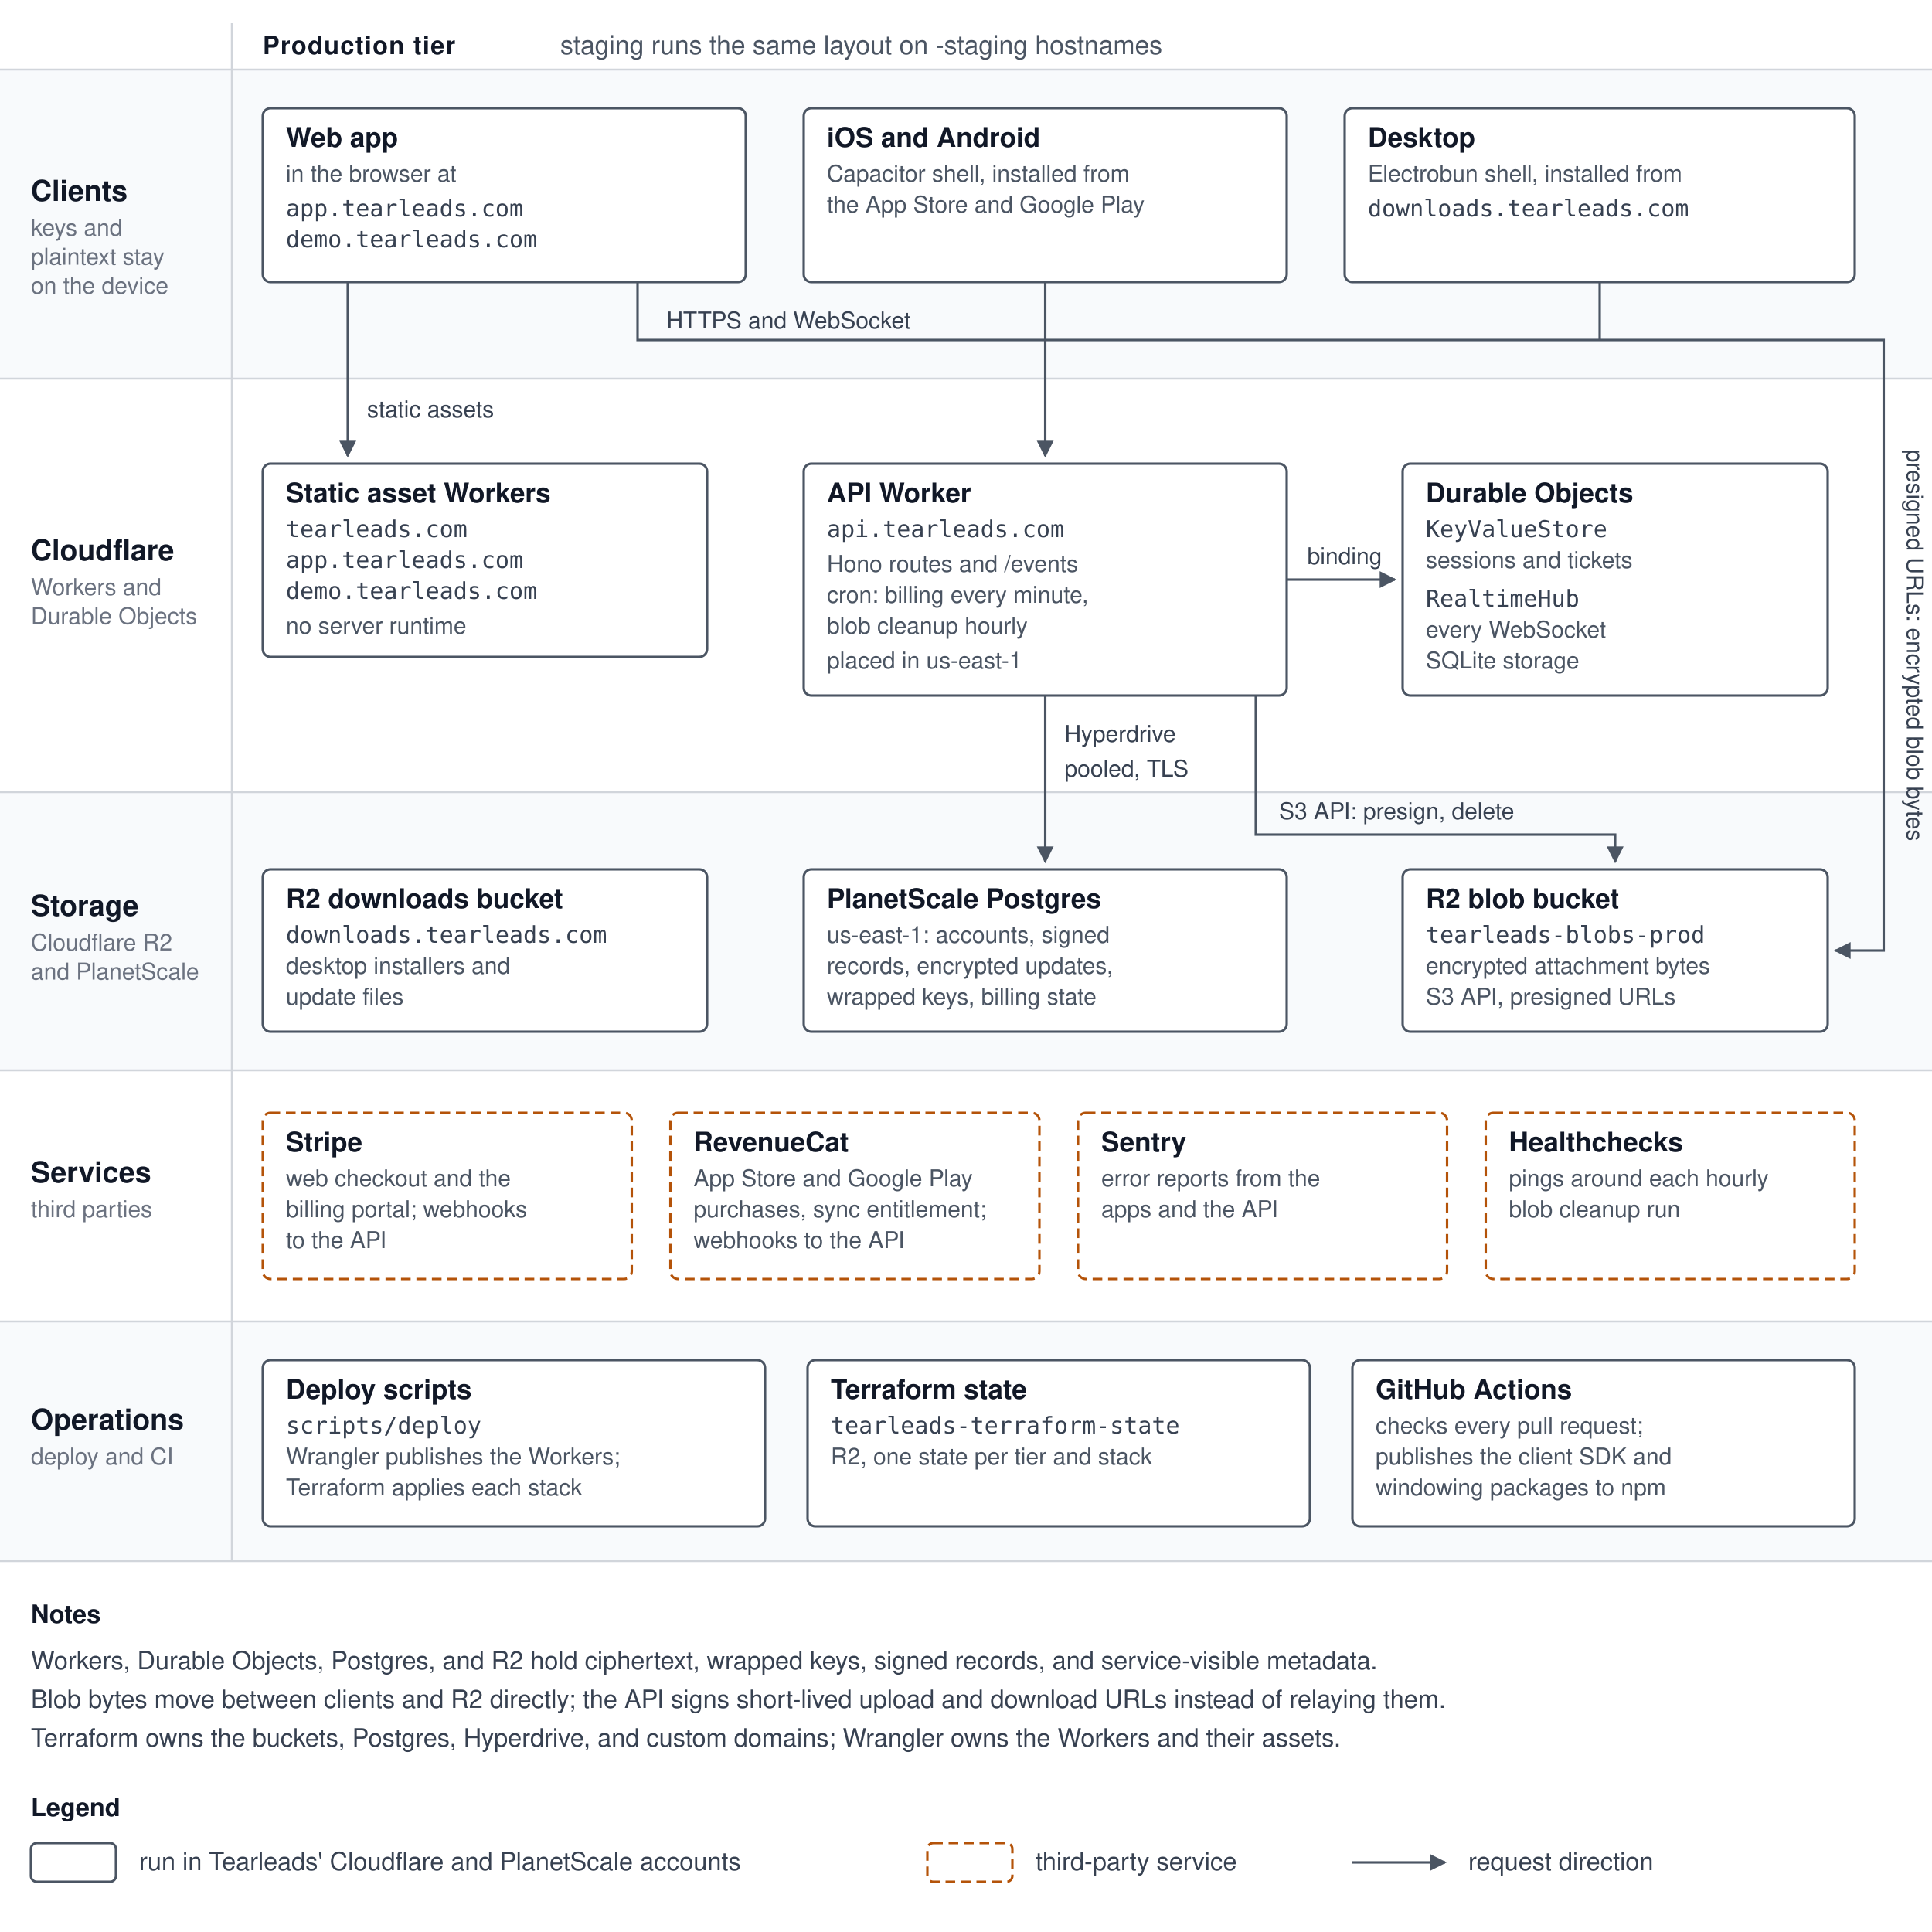
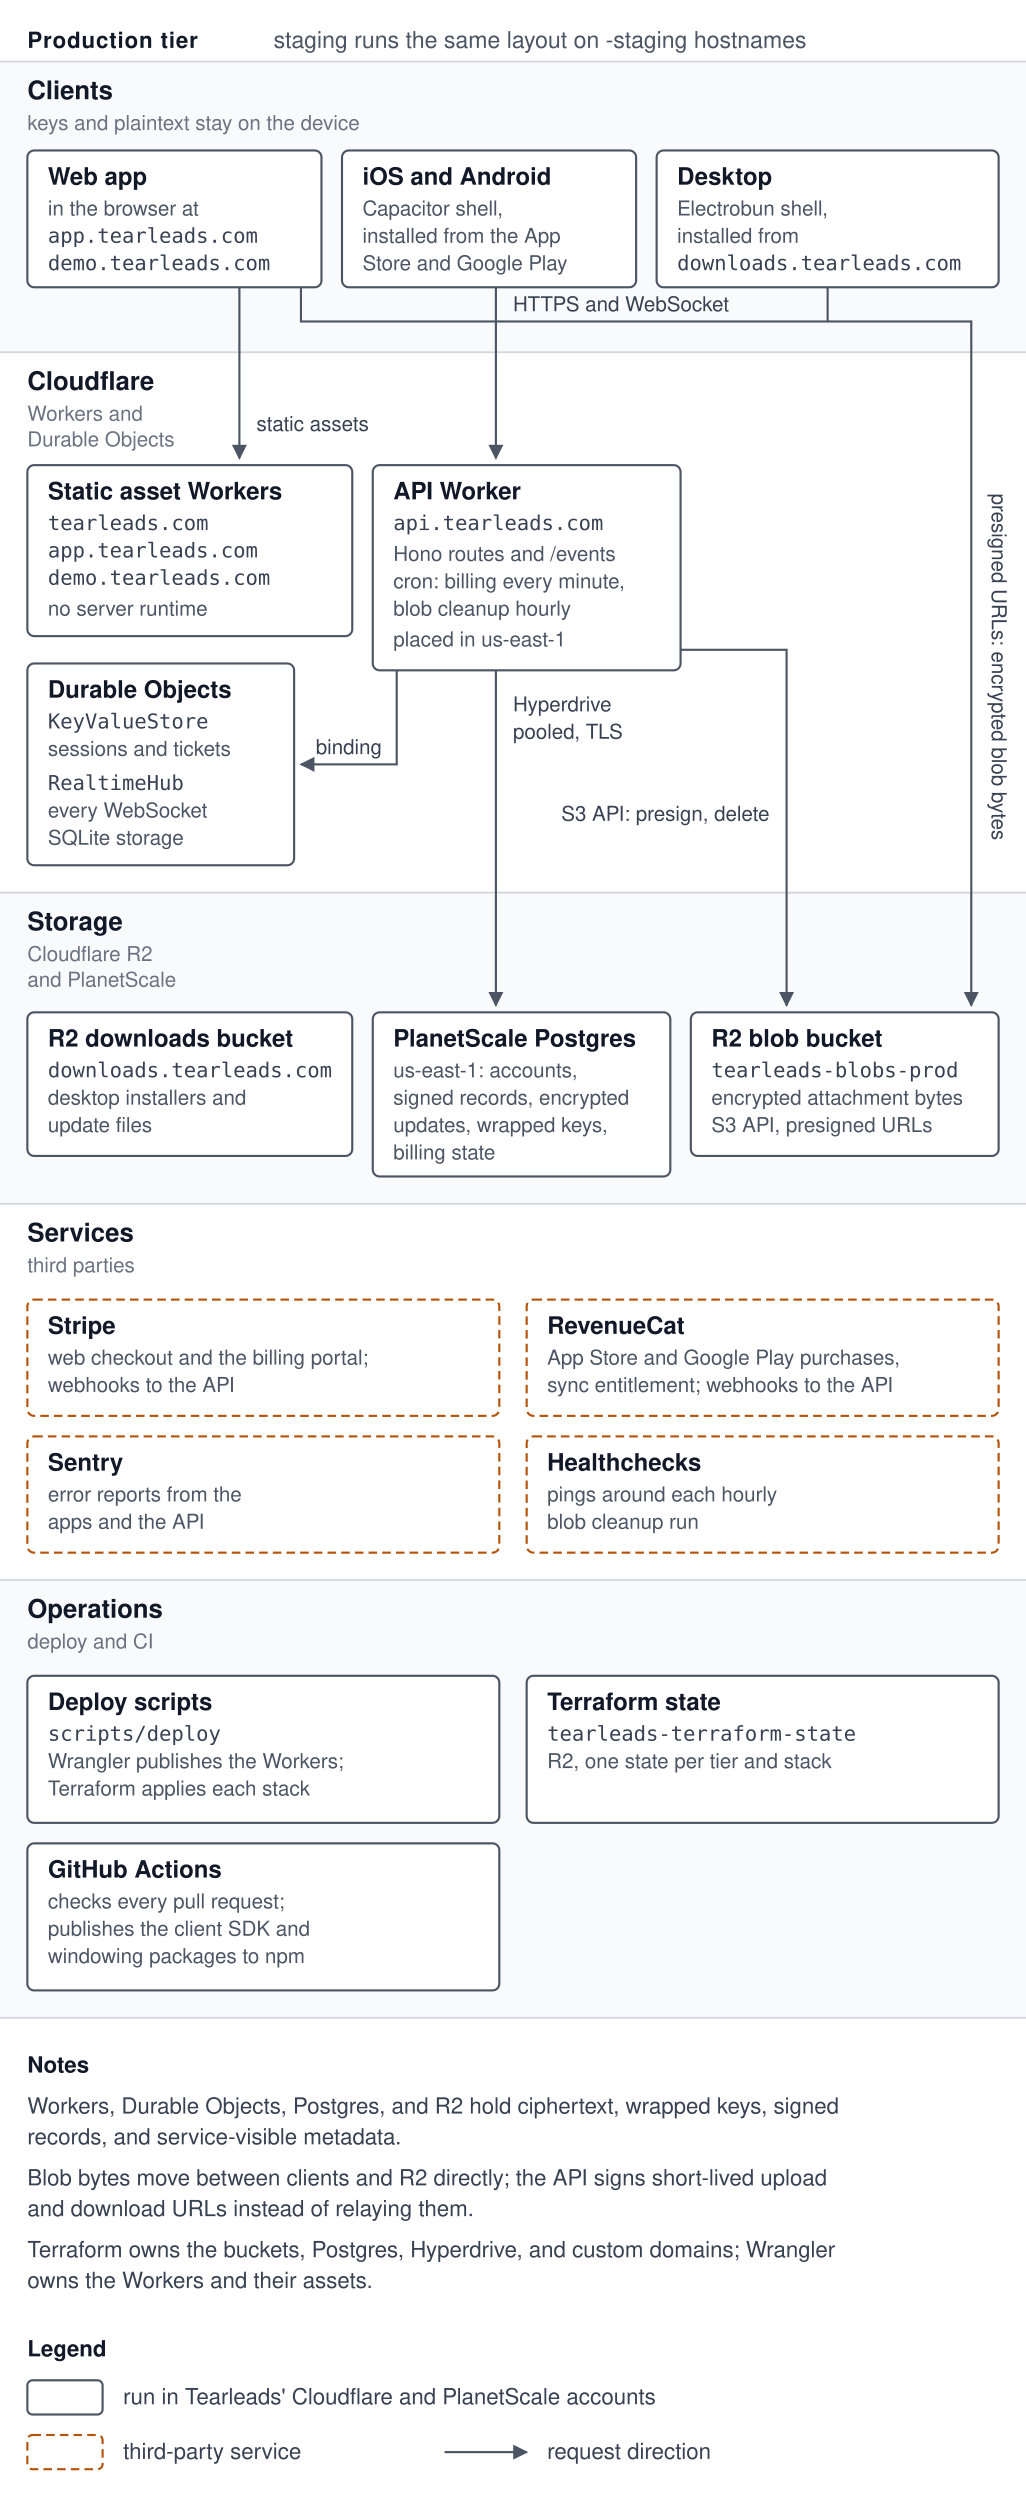
- <svg xmlns="http://www.w3.org/2000/svg" width="1000" height="1000" viewBox="0 0 1000 1000" font-family="ui-sans-serif, -apple-system, 'Segoe UI', Helvetica, Arial, sans-serif">
+ <svg xmlns="http://www.w3.org/2000/svg" width="600" height="1462" viewBox="0 0 600 1462" font-family="ui-sans-serif, -apple-system, 'Segoe UI', Helvetica, Arial, sans-serif">
  <defs>
    <marker id="infrastructure-arrow" viewBox="0 0 10 10" refX="9" refY="5" markerWidth="7" markerHeight="7" orient="auto-start-reverse">
      <path d="M0,0 L10,5 L0,10 z" class="arrowhead" />
    </marker>
    <style>
      .sub { font-size: 13.5px; fill: #4b5563; }
      .colhead { font-size: 13px; font-weight: 600; fill: #111827; letter-spacing: 0.04em; text-transform: uppercase; }
      .lane { font-size: 15px; font-weight: 600; fill: #111827; }
      .lanesub { font-size: 12px; fill: #6b7280; }
      .box { fill: #ffffff; stroke: #4b5563; stroke-width: 1.25; }
      .kbox { fill: #ffffff; stroke: #b45309; stroke-width: 1.25; stroke-dasharray: 5 3; }
      .name { font-size: 14px; font-weight: 600; fill: #111827; }
      .meta { font-size: 12px; fill: #4b5563; }
      .mono { font-size: 12px; fill: #374151; font-family: ui-monospace, SFMono-Regular, Menlo, Consolas, monospace; }
      .edge { fill: none; stroke: #4b5563; stroke-width: 1.25; }
      .elabel { font-size: 12px; fill: #374151; }
      .foot { font-size: 13px; fill: #374151; }
      .foothead { font-size: 13px; font-weight: 600; fill: #111827; }
      .canvas { fill: #ffffff; }
      .band { fill: #f8fafc; }
      .rule { stroke: #d1d5db; stroke-width: 1; }
      .arrowhead { fill: #4b5563; }
    </style>
  </defs>
-   <rect x="0" y="0" width="1000" height="1000" class="canvas" />
-   <rect x="0" y="36" width="1000" height="160" class="band" />
-   <rect x="0" y="196" width="1000" height="214" class="canvas" />
-   <rect x="0" y="410" width="1000" height="144" class="band" />
-   <rect x="0" y="554" width="1000" height="130" class="canvas" />
-   <rect x="0" y="684" width="1000" height="124" class="band" />
+   <rect x="0" y="0" width="600" height="1462" class="canvas" />
+   <rect x="0" y="36" width="600" height="170" class="band" />
+   <rect x="0" y="206" width="600" height="316" class="canvas" />
+   <rect x="0" y="522" width="600" height="182" class="band" />
+   <rect x="0" y="704" width="600" height="220" class="canvas" />
+   <rect x="0" y="924" width="600" height="256" class="band" />
  <g class="rule">
-     <line x1="0" y1="36" x2="1000" y2="36" />
-     <line x1="0" y1="196" x2="1000" y2="196" />
-     <line x1="0" y1="410" x2="1000" y2="410" />
-     <line x1="0" y1="554" x2="1000" y2="554" />
-     <line x1="0" y1="684" x2="1000" y2="684" />
-     <line x1="0" y1="808" x2="1000" y2="808" />
-     <line x1="120" y1="12" x2="120" y2="808" />
+     <line x1="0" y1="36" x2="600" y2="36" />
+     <line x1="0" y1="206" x2="600" y2="206" />
+     <line x1="0" y1="522" x2="600" y2="522" />
+     <line x1="0" y1="704" x2="600" y2="704" />
+     <line x1="0" y1="924" x2="600" y2="924" />
+     <line x1="0" y1="1180" x2="600" y2="1180" />
  </g>
-   <text x="136" y="28" class="colhead">Production tier</text>
-   <text x="290" y="28" class="sub">staging runs the same layout on -staging hostnames</text>
-   <text x="16" y="104" class="lane">Clients</text>
-   <text x="16" y="122" class="lanesub">keys and</text>
-   <text x="16" y="137" class="lanesub">plaintext stay</text>
-   <text x="16" y="152" class="lanesub">on the device</text>
-   <text x="16" y="290" class="lane">Cloudflare</text>
-   <text x="16" y="308" class="lanesub">Workers and</text>
-   <text x="16" y="323" class="lanesub">Durable Objects</text>
-   <text x="16" y="474" class="lane">Storage</text>
-   <text x="16" y="492" class="lanesub">Cloudflare R2</text>
-   <text x="16" y="507" class="lanesub">and PlanetScale</text>
-   <text x="16" y="612" class="lane">Services</text>
-   <text x="16" y="630" class="lanesub">third parties</text>
-   <text x="16" y="740" class="lane">Operations</text>
-   <text x="16" y="758" class="lanesub">deploy and CI</text>
-   <rect x="136" y="56" width="250" height="90" rx="4" class="box" />
-   <text x="148" y="76" class="name">Web app</text>
-   <text x="148" y="94" class="meta">in the browser at</text>
-   <text x="148" y="112" class="mono">app.tearleads.com</text>
-   <text x="148" y="128" class="mono">demo.tearleads.com</text>
-   <rect x="416" y="56" width="250" height="90" rx="4" class="box" />
-   <text x="428" y="76" class="name">iOS and Android</text>
-   <text x="428" y="94" class="meta">Capacitor shell, installed from</text>
-   <text x="428" y="110" class="meta">the App Store and Google Play</text>
-   <rect x="696" y="56" width="264" height="90" rx="4" class="box" />
-   <text x="708" y="76" class="name">Desktop</text>
-   <text x="708" y="94" class="meta">Electrobun shell, installed from</text>
-   <text x="708" y="112" class="mono">downloads.tearleads.com</text>
-   <path d="M180,146 V236" class="edge" marker-end="url(#infrastructure-arrow)" />
-   <text x="190" y="216" class="elabel">static assets</text>
-   <path d="M330,146 V176 H975 V492 H950" class="edge" marker-end="url(#infrastructure-arrow)" />
-   <path d="M541,146 V236" class="edge" marker-end="url(#infrastructure-arrow)" />
-   <path d="M828,146 V176" class="edge" />
-   <text x="345" y="170" class="elabel">HTTPS and WebSocket</text>
-   <text x="987" y="334" class="elabel" text-anchor="middle" transform="rotate(90 987 334)">presigned URLs: encrypted blob bytes</text>
-   <rect x="136" y="240" width="230" height="100" rx="4" class="box" />
-   <text x="148" y="260" class="name">Static asset Workers</text>
-   <text x="148" y="278" class="mono">tearleads.com</text>
-   <text x="148" y="294" class="mono">app.tearleads.com</text>
-   <text x="148" y="310" class="mono">demo.tearleads.com</text>
-   <text x="148" y="328" class="meta">no server runtime</text>
-   <rect x="416" y="240" width="250" height="120" rx="4" class="box" />
-   <text x="428" y="260" class="name">API Worker</text>
-   <text x="428" y="278" class="mono">api.tearleads.com</text>
-   <text x="428" y="296" class="meta">Hono routes and /events</text>
-   <text x="428" y="312" class="meta">cron: billing every minute,</text>
-   <text x="428" y="328" class="meta">blob cleanup hourly</text>
-   <text x="428" y="346" class="meta">placed in us-east-1</text>
-   <rect x="726" y="240" width="220" height="120" rx="4" class="box" />
-   <text x="738" y="260" class="name">Durable Objects</text>
-   <text x="738" y="278" class="mono">KeyValueStore</text>
-   <text x="738" y="294" class="meta">sessions and tickets</text>
-   <text x="738" y="314" class="mono">RealtimeHub</text>
-   <text x="738" y="330" class="meta">every WebSocket</text>
-   <text x="738" y="346" class="meta">SQLite storage</text>
-   <path d="M666,300 H722" class="edge" marker-end="url(#infrastructure-arrow)" />
-   <text x="696" y="292" class="elabel" text-anchor="middle">binding</text>
-   <path d="M541,360 V446" class="edge" marker-end="url(#infrastructure-arrow)" />
-   <text x="551" y="384" class="elabel">Hyperdrive</text>
-   <text x="551" y="402" class="elabel">pooled, TLS</text>
-   <path d="M650,360 V432 H836 V446" class="edge" marker-end="url(#infrastructure-arrow)" />
-   <text x="662" y="424" class="elabel">S3 API: presign, delete</text>
-   <rect x="136" y="450" width="230" height="84" rx="4" class="box" />
-   <text x="148" y="470" class="name">R2 downloads bucket</text>
-   <text x="148" y="488" class="mono">downloads.tearleads.com</text>
-   <text x="148" y="504" class="meta">desktop installers and</text>
-   <text x="148" y="520" class="meta">update files</text>
-   <rect x="416" y="450" width="250" height="84" rx="4" class="box" />
-   <text x="428" y="470" class="name">PlanetScale Postgres</text>
-   <text x="428" y="488" class="meta">us-east-1: accounts, signed</text>
-   <text x="428" y="504" class="meta">records, encrypted updates,</text>
-   <text x="428" y="520" class="meta">wrapped keys, billing state</text>
-   <rect x="726" y="450" width="220" height="84" rx="4" class="box" />
-   <text x="738" y="470" class="name">R2 blob bucket</text>
-   <text x="738" y="488" class="mono">tearleads-blobs-prod</text>
-   <text x="738" y="504" class="meta">encrypted attachment bytes</text>
-   <text x="738" y="520" class="meta">S3 API, presigned URLs</text>
-   <rect x="136" y="576" width="191" height="86" rx="4" class="kbox" />
-   <text x="148" y="596" class="name">Stripe</text>
-   <text x="148" y="614" class="meta">web checkout and the</text>
-   <text x="148" y="630" class="meta">billing portal; webhooks</text>
-   <text x="148" y="646" class="meta">to the API</text>
-   <rect x="347" y="576" width="191" height="86" rx="4" class="kbox" />
-   <text x="359" y="596" class="name">RevenueCat</text>
-   <text x="359" y="614" class="meta">App Store and Google Play</text>
-   <text x="359" y="630" class="meta">purchases, sync entitlement;</text>
-   <text x="359" y="646" class="meta">webhooks to the API</text>
-   <rect x="558" y="576" width="191" height="86" rx="4" class="kbox" />
-   <text x="570" y="596" class="name">Sentry</text>
-   <text x="570" y="614" class="meta">error reports from the</text>
-   <text x="570" y="630" class="meta">apps and the API</text>
-   <rect x="769" y="576" width="191" height="86" rx="4" class="kbox" />
-   <text x="781" y="596" class="name">Healthchecks</text>
-   <text x="781" y="614" class="meta">pings around each hourly</text>
-   <text x="781" y="630" class="meta">blob cleanup run</text>
-   <rect x="136" y="704" width="260" height="86" rx="4" class="box" />
-   <text x="148" y="724" class="name">Deploy scripts</text>
-   <text x="148" y="742" class="mono">scripts/deploy</text>
-   <text x="148" y="758" class="meta">Wrangler publishes the Workers;</text>
-   <text x="148" y="774" class="meta">Terraform applies each stack</text>
-   <rect x="418" y="704" width="260" height="86" rx="4" class="box" />
-   <text x="430" y="724" class="name">Terraform state</text>
-   <text x="430" y="742" class="mono">tearleads-terraform-state</text>
-   <text x="430" y="758" class="meta">R2, one state per tier and stack</text>
-   <rect x="700" y="704" width="260" height="86" rx="4" class="box" />
-   <text x="712" y="724" class="name">GitHub Actions</text>
-   <text x="712" y="742" class="meta">checks every pull request;</text>
-   <text x="712" y="758" class="meta">publishes the client SDK and</text>
-   <text x="712" y="774" class="meta">windowing packages to npm</text>
-   <text x="16" y="840" class="foothead">Notes</text>
+   <text x="16" y="28" class="colhead">Production tier</text>
+   <text x="160" y="28" class="sub">staging runs the same layout on -staging hostnames</text>
+   <text x="16" y="58" class="lane">Clients</text>
+   <text x="16" y="76" class="lanesub">keys and plaintext stay on the device</text>
+   <text x="16" y="228" class="lane">Cloudflare</text>
+   <text x="16" y="246" class="lanesub">Workers and</text>
+   <text x="16" y="261" class="lanesub">Durable Objects</text>
+   <text x="16" y="544" class="lane">Storage</text>
+   <text x="16" y="562" class="lanesub">Cloudflare R2</text>
+   <text x="16" y="577" class="lanesub">and PlanetScale</text>
+   <text x="16" y="726" class="lane">Services</text>
+   <text x="16" y="744" class="lanesub">third parties</text>
+   <text x="16" y="946" class="lane">Operations</text>
+   <text x="16" y="964" class="lanesub">deploy and CI</text>
+   <rect x="16" y="88" width="172" height="80" rx="4" class="box" />
+   <text x="28" y="108" class="name">Web app</text>
+   <text x="28" y="126" class="meta">in the browser at</text>
+   <text x="28" y="142" class="mono">app.tearleads.com</text>
+   <text x="28" y="158" class="mono">demo.tearleads.com</text>
+   <rect x="200" y="88" width="172" height="80" rx="4" class="box" />
+   <text x="212" y="108" class="name">iOS and Android</text>
+   <text x="212" y="126" class="meta">Capacitor shell,</text>
+   <text x="212" y="142" class="meta">installed from the App</text>
+   <text x="212" y="158" class="meta">Store and Google Play</text>
+   <rect x="384" y="88" width="200" height="80" rx="4" class="box" />
+   <text x="396" y="108" class="name">Desktop</text>
+   <text x="396" y="126" class="meta">Electrobun shell,</text>
+   <text x="396" y="142" class="meta">installed from</text>
+   <text x="396" y="158" class="mono">downloads.tearleads.com</text>
+   <path d="M140,168 V268" class="edge" marker-end="url(#infrastructure-arrow)" />
+   <text x="150" y="252" class="elabel">static assets</text>
+   <path d="M176,168 V188 H568 V588" class="edge" marker-end="url(#infrastructure-arrow)" />
+   <path d="M290,168 V268" class="edge" marker-end="url(#infrastructure-arrow)" />
+   <path d="M484,168 V188" class="edge" />
+   <text x="300" y="182" class="elabel">HTTPS and WebSocket</text>
+   <text x="580" y="390" class="elabel" text-anchor="middle" transform="rotate(90 580 390)">presigned URLs: encrypted blob bytes</text>
+   <rect x="16" y="272" width="190" height="100" rx="4" class="box" />
+   <text x="28" y="292" class="name">Static asset Workers</text>
+   <text x="28" y="310" class="mono">tearleads.com</text>
+   <text x="28" y="326" class="mono">app.tearleads.com</text>
+   <text x="28" y="342" class="mono">demo.tearleads.com</text>
+   <text x="28" y="360" class="meta">no server runtime</text>
+   <rect x="218" y="272" width="180" height="120" rx="4" class="box" />
+   <text x="230" y="292" class="name">API Worker</text>
+   <text x="230" y="310" class="mono">api.tearleads.com</text>
+   <text x="230" y="328" class="meta">Hono routes and /events</text>
+   <text x="230" y="344" class="meta">cron: billing every minute,</text>
+   <text x="230" y="360" class="meta">blob cleanup hourly</text>
+   <text x="230" y="378" class="meta">placed in us-east-1</text>
+   <rect x="16" y="388" width="156" height="118" rx="4" class="box" />
+   <text x="28" y="408" class="name">Durable Objects</text>
+   <text x="28" y="426" class="mono">KeyValueStore</text>
+   <text x="28" y="442" class="meta">sessions and tickets</text>
+   <text x="28" y="462" class="mono">RealtimeHub</text>
+   <text x="28" y="478" class="meta">every WebSocket</text>
+   <text x="28" y="494" class="meta">SQLite storage</text>
+   <path d="M232,392 V447 H176" class="edge" marker-end="url(#infrastructure-arrow)" />
+   <text x="204" y="441" class="elabel" text-anchor="middle">binding</text>
+   <path d="M290,392 V588" class="edge" marker-end="url(#infrastructure-arrow)" />
+   <text x="300" y="416" class="elabel">Hyperdrive</text>
+   <text x="300" y="432" class="elabel">pooled, TLS</text>
+   <path d="M398,380 H460 V588" class="edge" marker-end="url(#infrastructure-arrow)" />
+   <text x="450" y="480" class="elabel" text-anchor="end">S3 API: presign, delete</text>
+   <rect x="16" y="592" width="190" height="84" rx="4" class="box" />
+   <text x="28" y="612" class="name">R2 downloads bucket</text>
+   <text x="28" y="630" class="mono">downloads.tearleads.com</text>
+   <text x="28" y="646" class="meta">desktop installers and</text>
+   <text x="28" y="662" class="meta">update files</text>
+   <rect x="218" y="592" width="174" height="96" rx="4" class="box" />
+   <text x="230" y="612" class="name">PlanetScale Postgres</text>
+   <text x="230" y="630" class="meta">us-east-1: accounts,</text>
+   <text x="230" y="646" class="meta">signed records, encrypted</text>
+   <text x="230" y="662" class="meta">updates, wrapped keys,</text>
+   <text x="230" y="678" class="meta">billing state</text>
+   <rect x="404" y="592" width="180" height="84" rx="4" class="box" />
+   <text x="416" y="612" class="name">R2 blob bucket</text>
+   <text x="416" y="630" class="mono">tearleads-blobs-prod</text>
+   <text x="416" y="646" class="meta">encrypted attachment bytes</text>
+   <text x="416" y="662" class="meta">S3 API, presigned URLs</text>
+   <rect x="16" y="760" width="276" height="68" rx="4" class="kbox" />
+   <text x="28" y="780" class="name">Stripe</text>
+   <text x="28" y="798" class="meta">web checkout and the billing portal;</text>
+   <text x="28" y="814" class="meta">webhooks to the API</text>
+   <rect x="308" y="760" width="276" height="68" rx="4" class="kbox" />
+   <text x="320" y="780" class="name">RevenueCat</text>
+   <text x="320" y="798" class="meta">App Store and Google Play purchases,</text>
+   <text x="320" y="814" class="meta">sync entitlement; webhooks to the API</text>
+   <rect x="16" y="840" width="276" height="68" rx="4" class="kbox" />
+   <text x="28" y="860" class="name">Sentry</text>
+   <text x="28" y="878" class="meta">error reports from the</text>
+   <text x="28" y="894" class="meta">apps and the API</text>
+   <rect x="308" y="840" width="276" height="68" rx="4" class="kbox" />
+   <text x="320" y="860" class="name">Healthchecks</text>
+   <text x="320" y="878" class="meta">pings around each hourly</text>
+   <text x="320" y="894" class="meta">blob cleanup run</text>
+   <rect x="16" y="980" width="276" height="86" rx="4" class="box" />
+   <text x="28" y="1000" class="name">Deploy scripts</text>
+   <text x="28" y="1018" class="mono">scripts/deploy</text>
+   <text x="28" y="1034" class="meta">Wrangler publishes the Workers;</text>
+   <text x="28" y="1050" class="meta">Terraform applies each stack</text>
+   <rect x="308" y="980" width="276" height="86" rx="4" class="box" />
+   <text x="320" y="1000" class="name">Terraform state</text>
+   <text x="320" y="1018" class="mono">tearleads-terraform-state</text>
+   <text x="320" y="1034" class="meta">R2, one state per tier and stack</text>
+   <rect x="16" y="1078" width="276" height="86" rx="4" class="box" />
+   <text x="28" y="1098" class="name">GitHub Actions</text>
+   <text x="28" y="1116" class="meta">checks every pull request;</text>
+   <text x="28" y="1132" class="meta">publishes the client SDK and</text>
+   <text x="28" y="1148" class="meta">windowing packages to npm</text>
+   <text x="16" y="1212" class="foothead">Notes</text>
  <g class="foot">
-     <text x="16" y="864">Workers, Durable Objects, Postgres, and R2 hold ciphertext, wrapped keys, signed records, and service-visible metadata.</text>
-     <text x="16" y="884">Blob bytes move between clients and R2 directly; the API signs short-lived upload and download URLs instead of relaying them.</text>
-     <text x="16" y="904">Terraform owns the buckets, Postgres, Hyperdrive, and custom domains; Wrangler owns the Workers and their assets.</text>
+     <text x="16" y="1236">Workers, Durable Objects, Postgres, and R2 hold ciphertext, wrapped keys, signed</text>
+     <text x="16" y="1254">records, and service-visible metadata.</text>
+     <text x="16" y="1278">Blob bytes move between clients and R2 directly; the API signs short-lived upload</text>
+     <text x="16" y="1296">and download URLs instead of relaying them.</text>
+     <text x="16" y="1320">Terraform owns the buckets, Postgres, Hyperdrive, and custom domains; Wrangler</text>
+     <text x="16" y="1338">owns the Workers and their assets.</text>
  </g>
-   <text x="16" y="940" class="foothead">Legend</text>
-   <rect x="16" y="954" width="44" height="20" rx="3" class="box" />
-   <text x="72" y="968" class="foot">run in Tearleads' Cloudflare and PlanetScale accounts</text>
-   <rect x="480" y="954" width="44" height="20" rx="3" class="kbox" />
-   <text x="536" y="968" class="foot">third-party service</text>
-   <path d="M700,964 H748" class="edge" marker-end="url(#infrastructure-arrow)" />
-   <text x="760" y="968" class="foot">request direction</text>
+   <text x="16" y="1378" class="foothead">Legend</text>
+   <rect x="16" y="1392" width="44" height="20" rx="3" class="box" />
+   <text x="72" y="1406" class="foot">run in Tearleads' Cloudflare and PlanetScale accounts</text>
+   <rect x="16" y="1424" width="44" height="20" rx="3" class="kbox" />
+   <text x="72" y="1438" class="foot">third-party service</text>
+   <path d="M260,1434 H308" class="edge" marker-end="url(#infrastructure-arrow)" />
+   <text x="320" y="1438" class="foot">request direction</text>
</svg>
